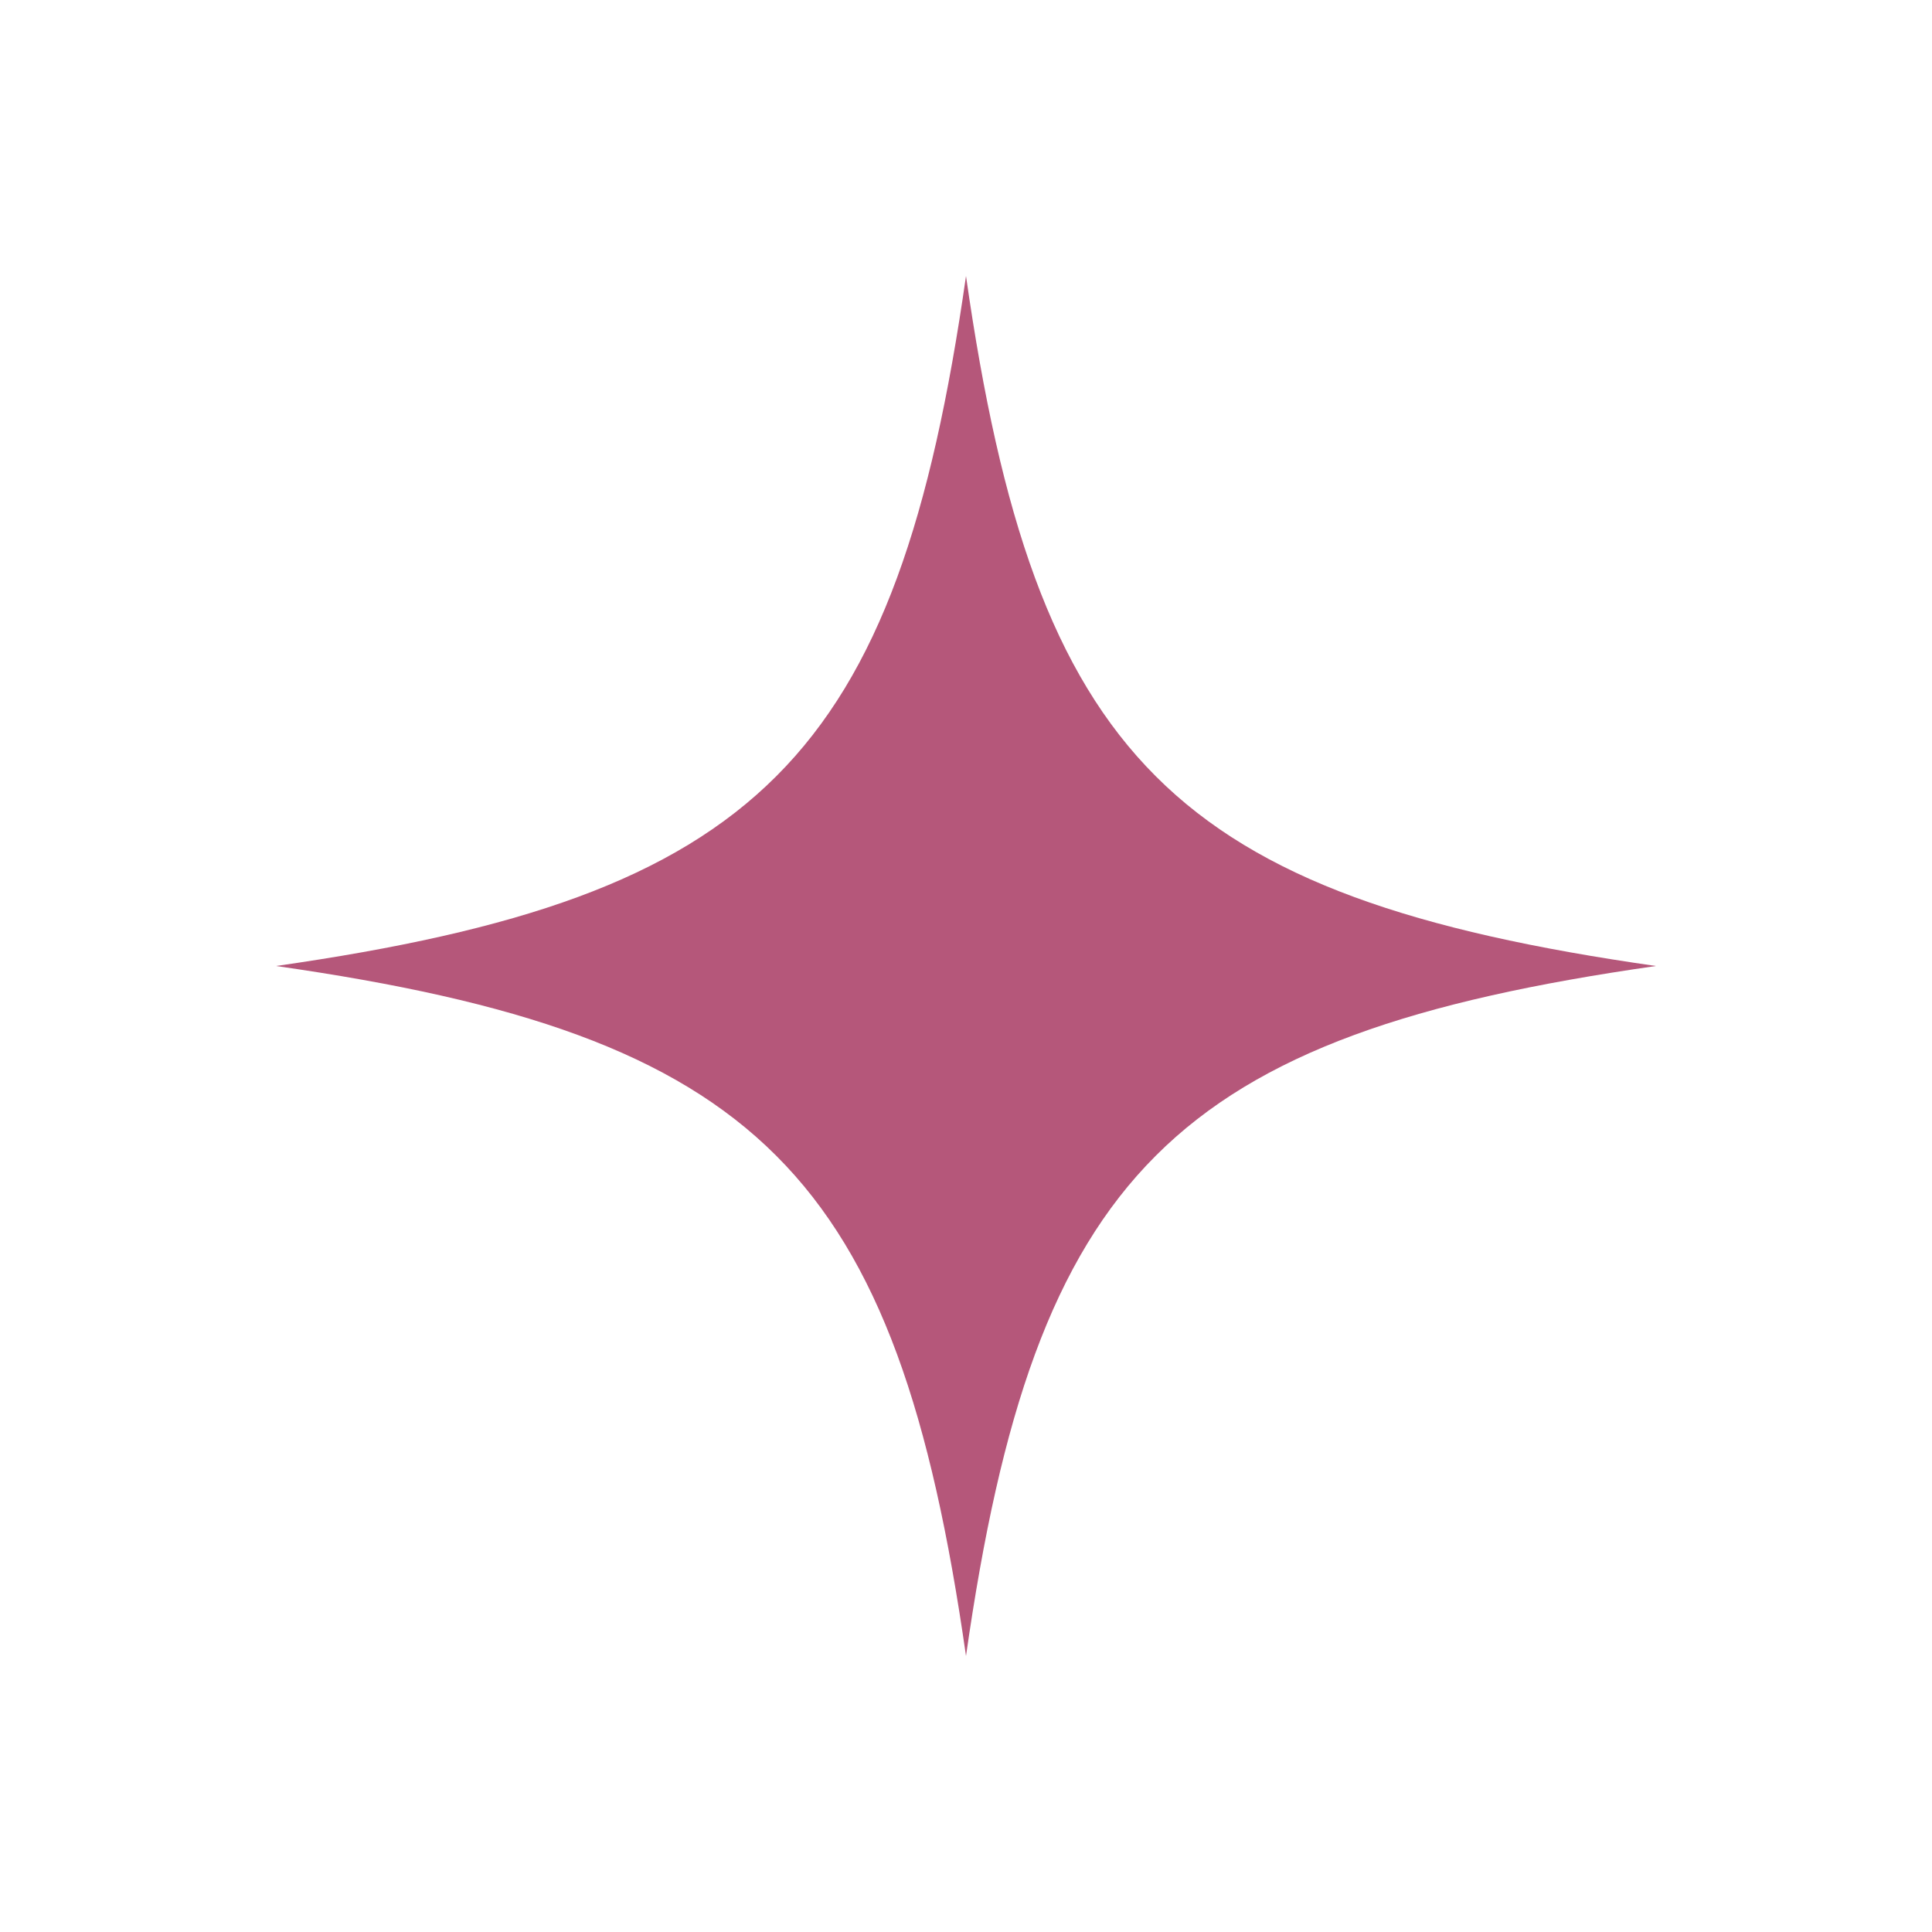
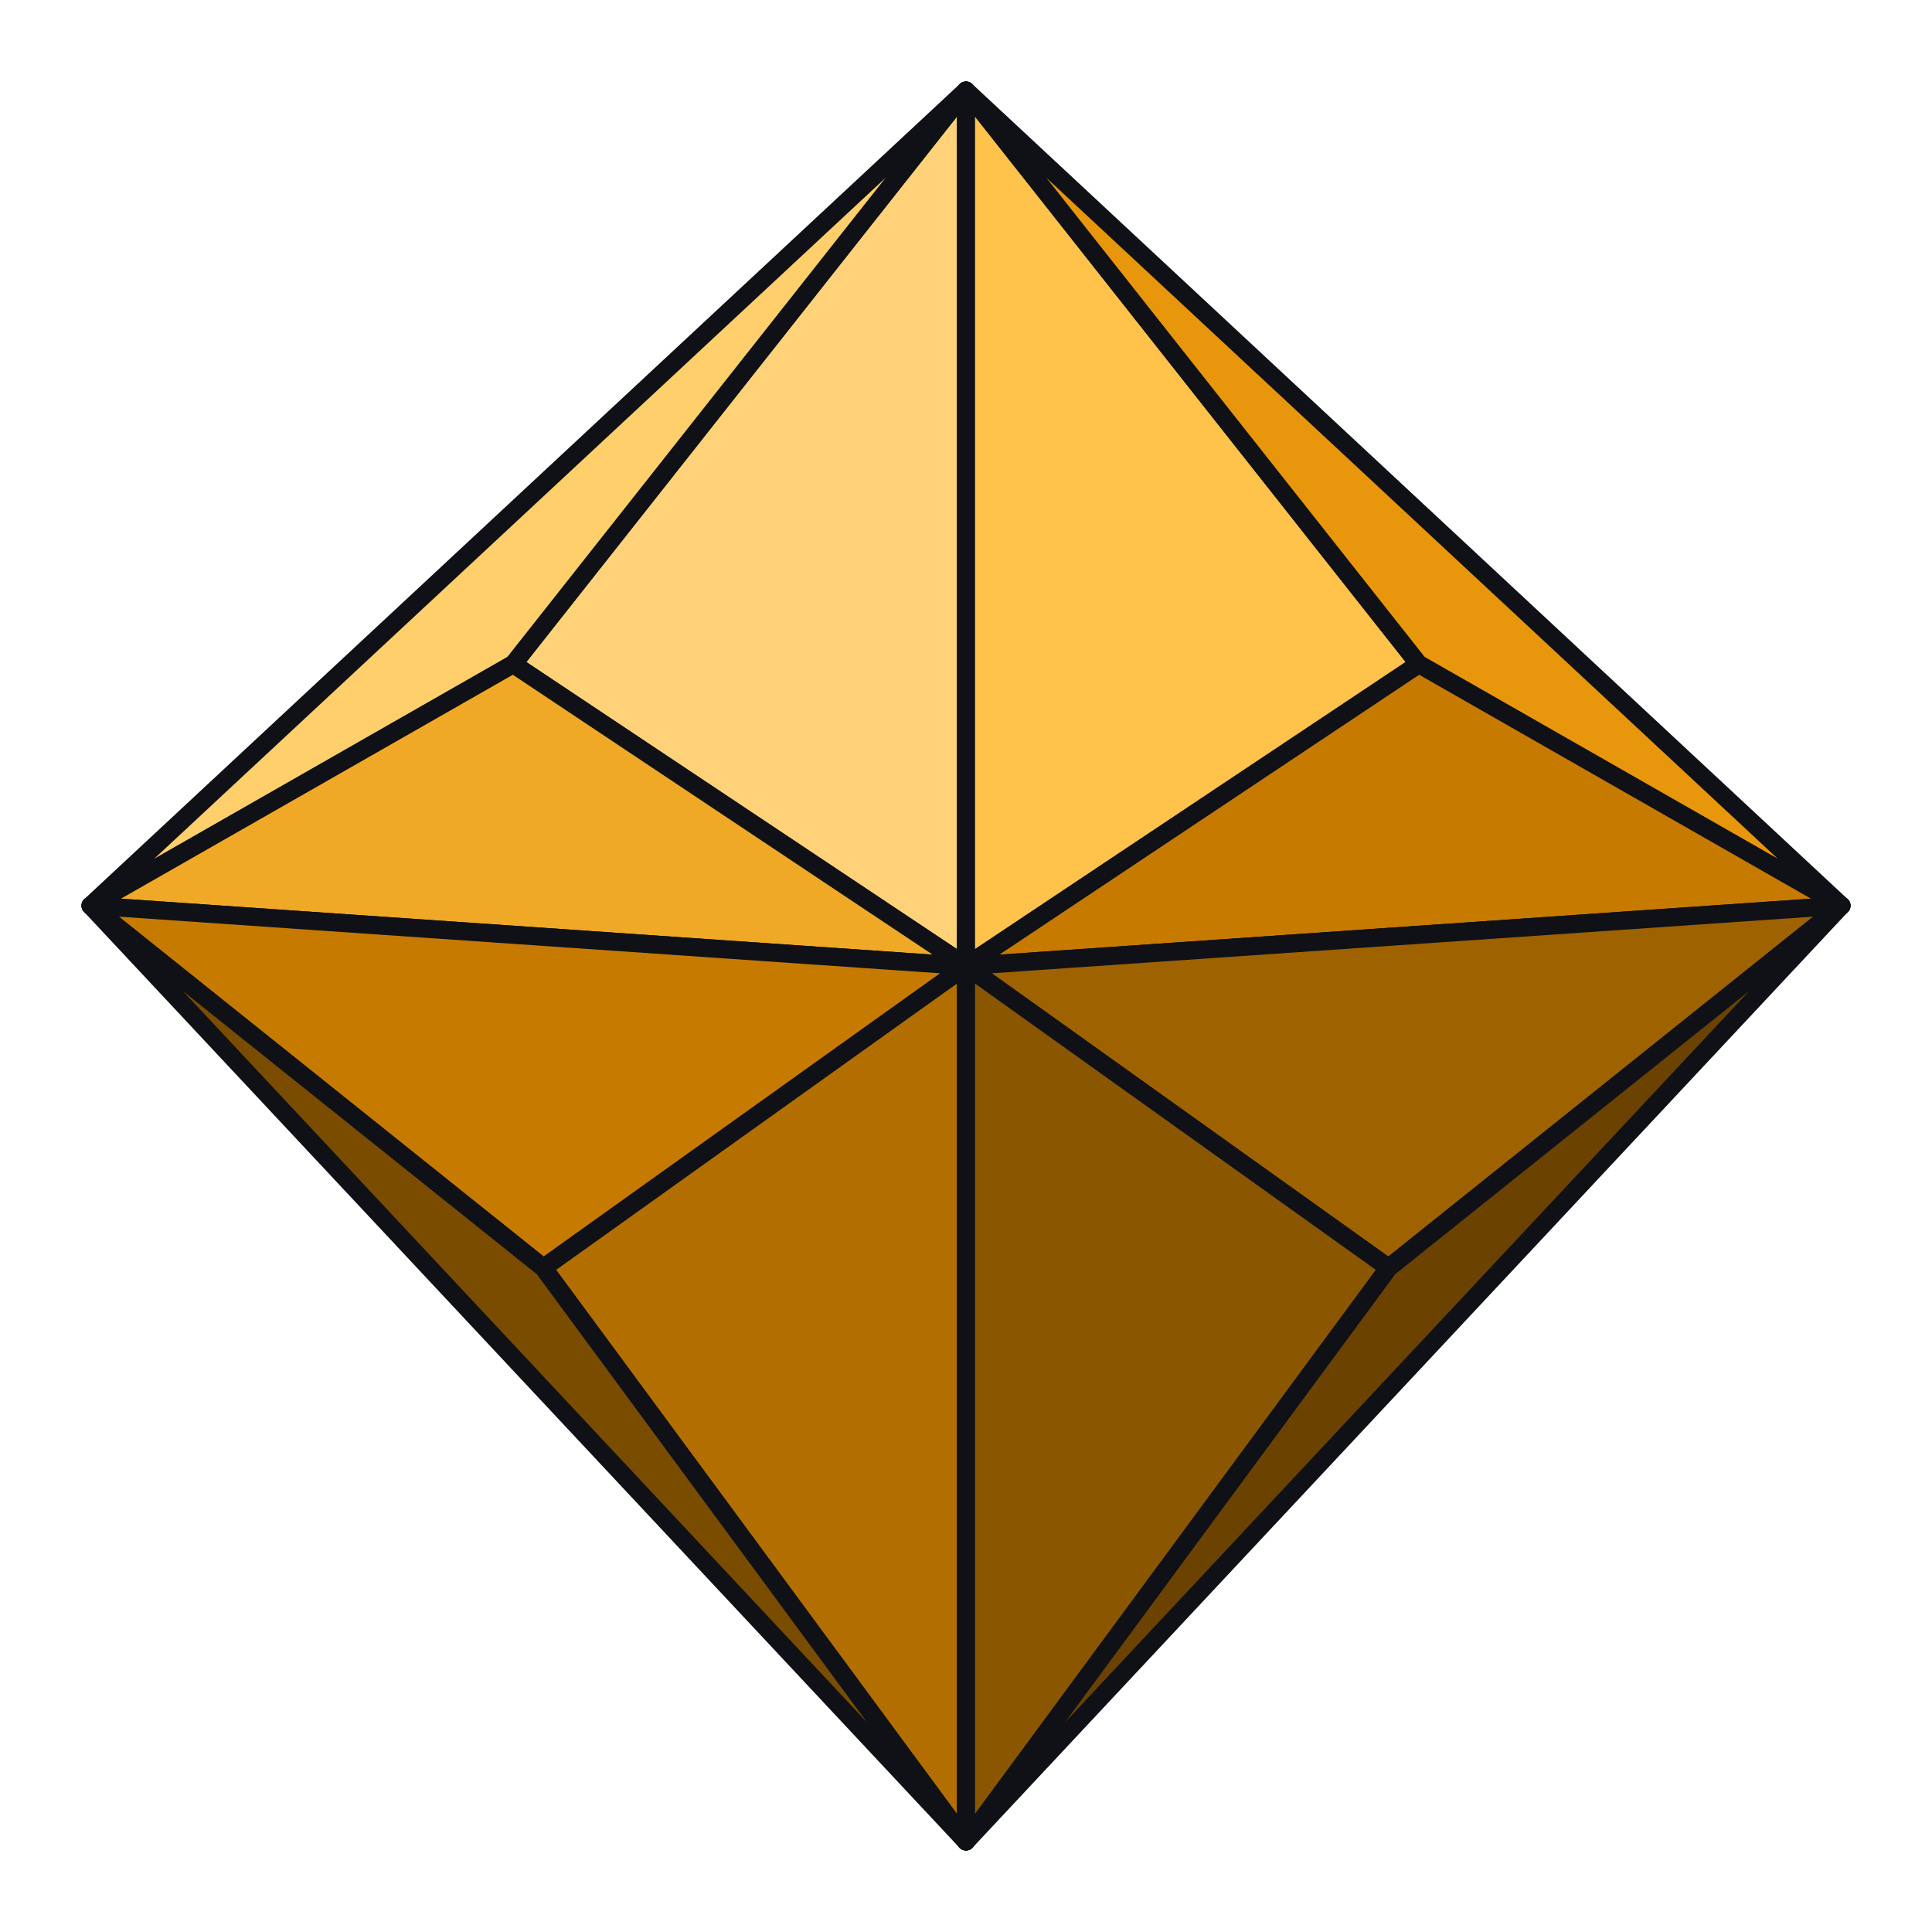
- <svg xmlns="http://www.w3.org/2000/svg" width="56" height="56" viewBox="0 0 56 56" role="img" aria-label="Instalment Persistency Lab">
-   <path d="M28 8 C30 22 34 26 48 28 C34 30 30 34 28 48 C26 34 22 30 8 28 C22 26 26 22 28 8 Z" fill="#b5577a" />
+ <svg xmlns="http://www.w3.org/2000/svg" viewBox="0 0 64 64" width="64" height="64" role="img" aria-label="Instalment Persistency Lab">
+   <g stroke="#0F1117" stroke-width="0.6" stroke-linejoin="round">
+     <polygon points="32,3 17,22 32,32" fill="#FFD27A" />
+     <polygon points="32,3 32,32 47,22" fill="#FFC24B" />
+     <polygon points="32,3 3,30 17,22" fill="#FFCF6B" />
+     <polygon points="32,3 47,22 61,30" fill="#E8960C" />
+     <polygon points="3,30 17,22 32,32" fill="#F0A927" />
+     <polygon points="47,22 61,30 32,32" fill="#C77A00" />
+     <polygon points="3,30 32,32 18,42" fill="#C77A00" />
+     <polygon points="61,30 46,42 32,32" fill="#9E6200" />
+     <polygon points="32,32 18,42 32,61" fill="#B36E00" />
+     <polygon points="32,32 32,61 46,42" fill="#8A5600" />
+     <polygon points="3,30 18,42 32,61" fill="#7A4C00" />
+     <polygon points="61,30 32,61 46,42" fill="#6B4200" />
+   </g>
</svg>
